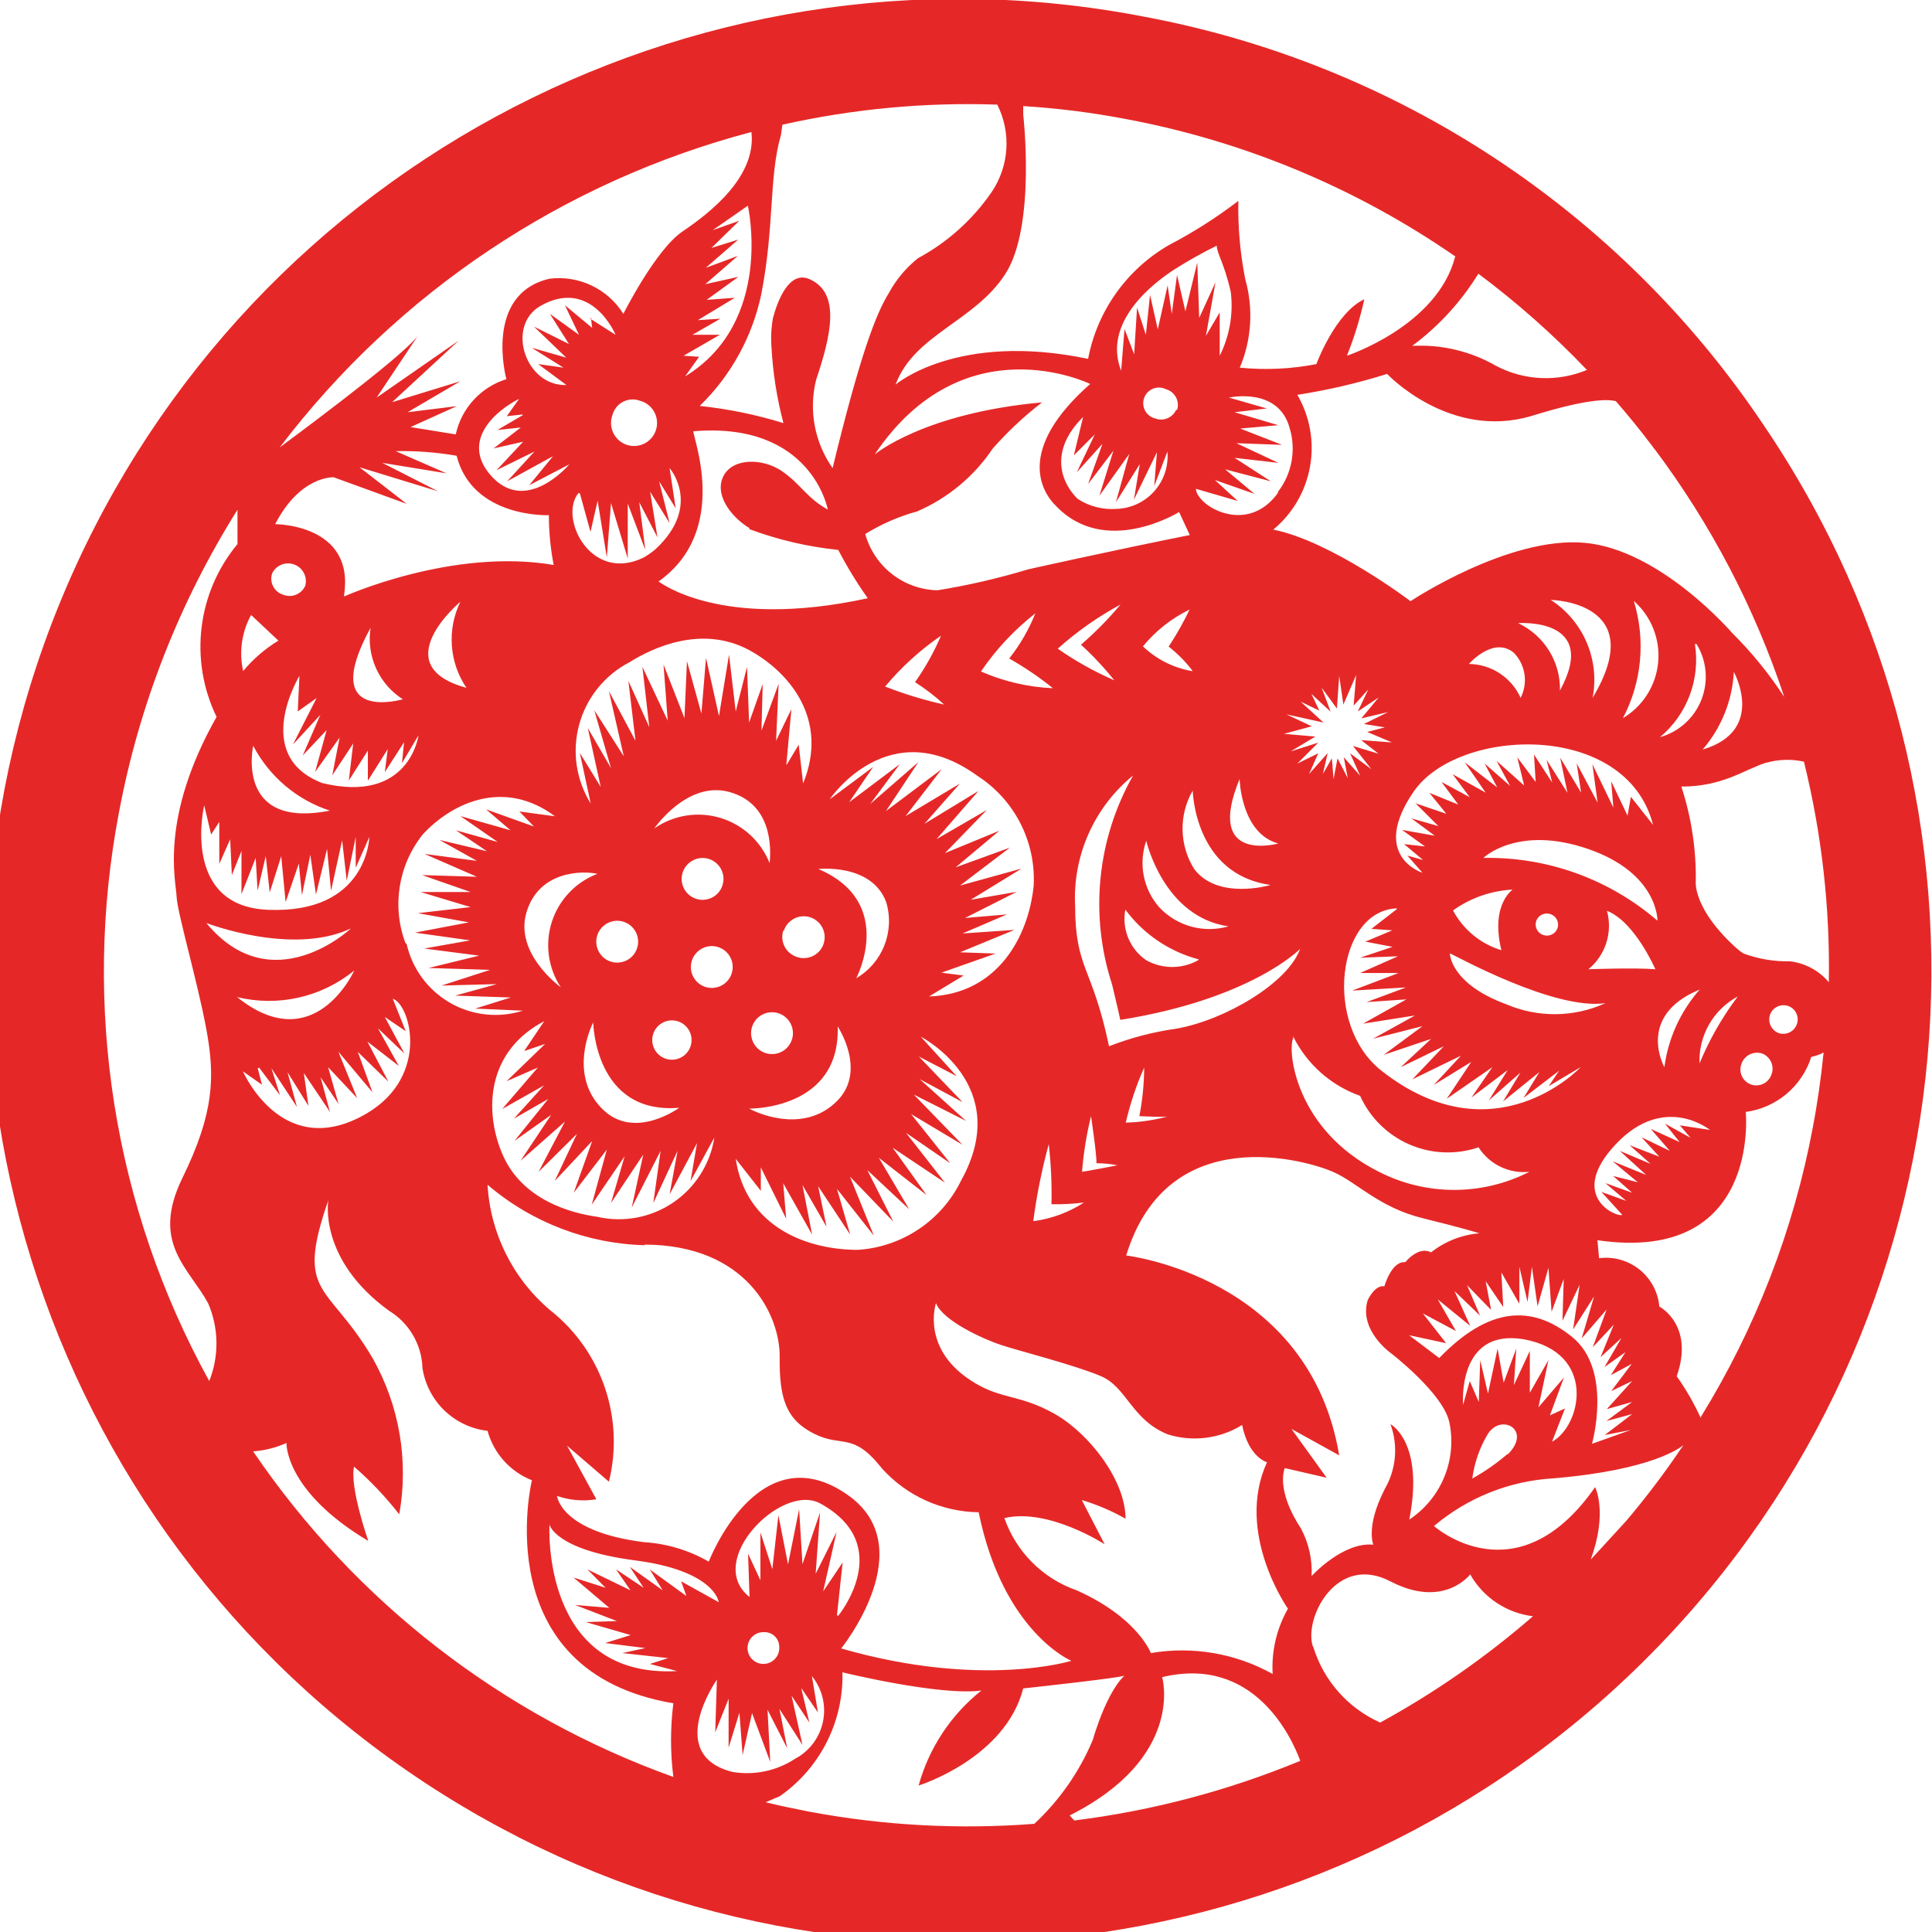
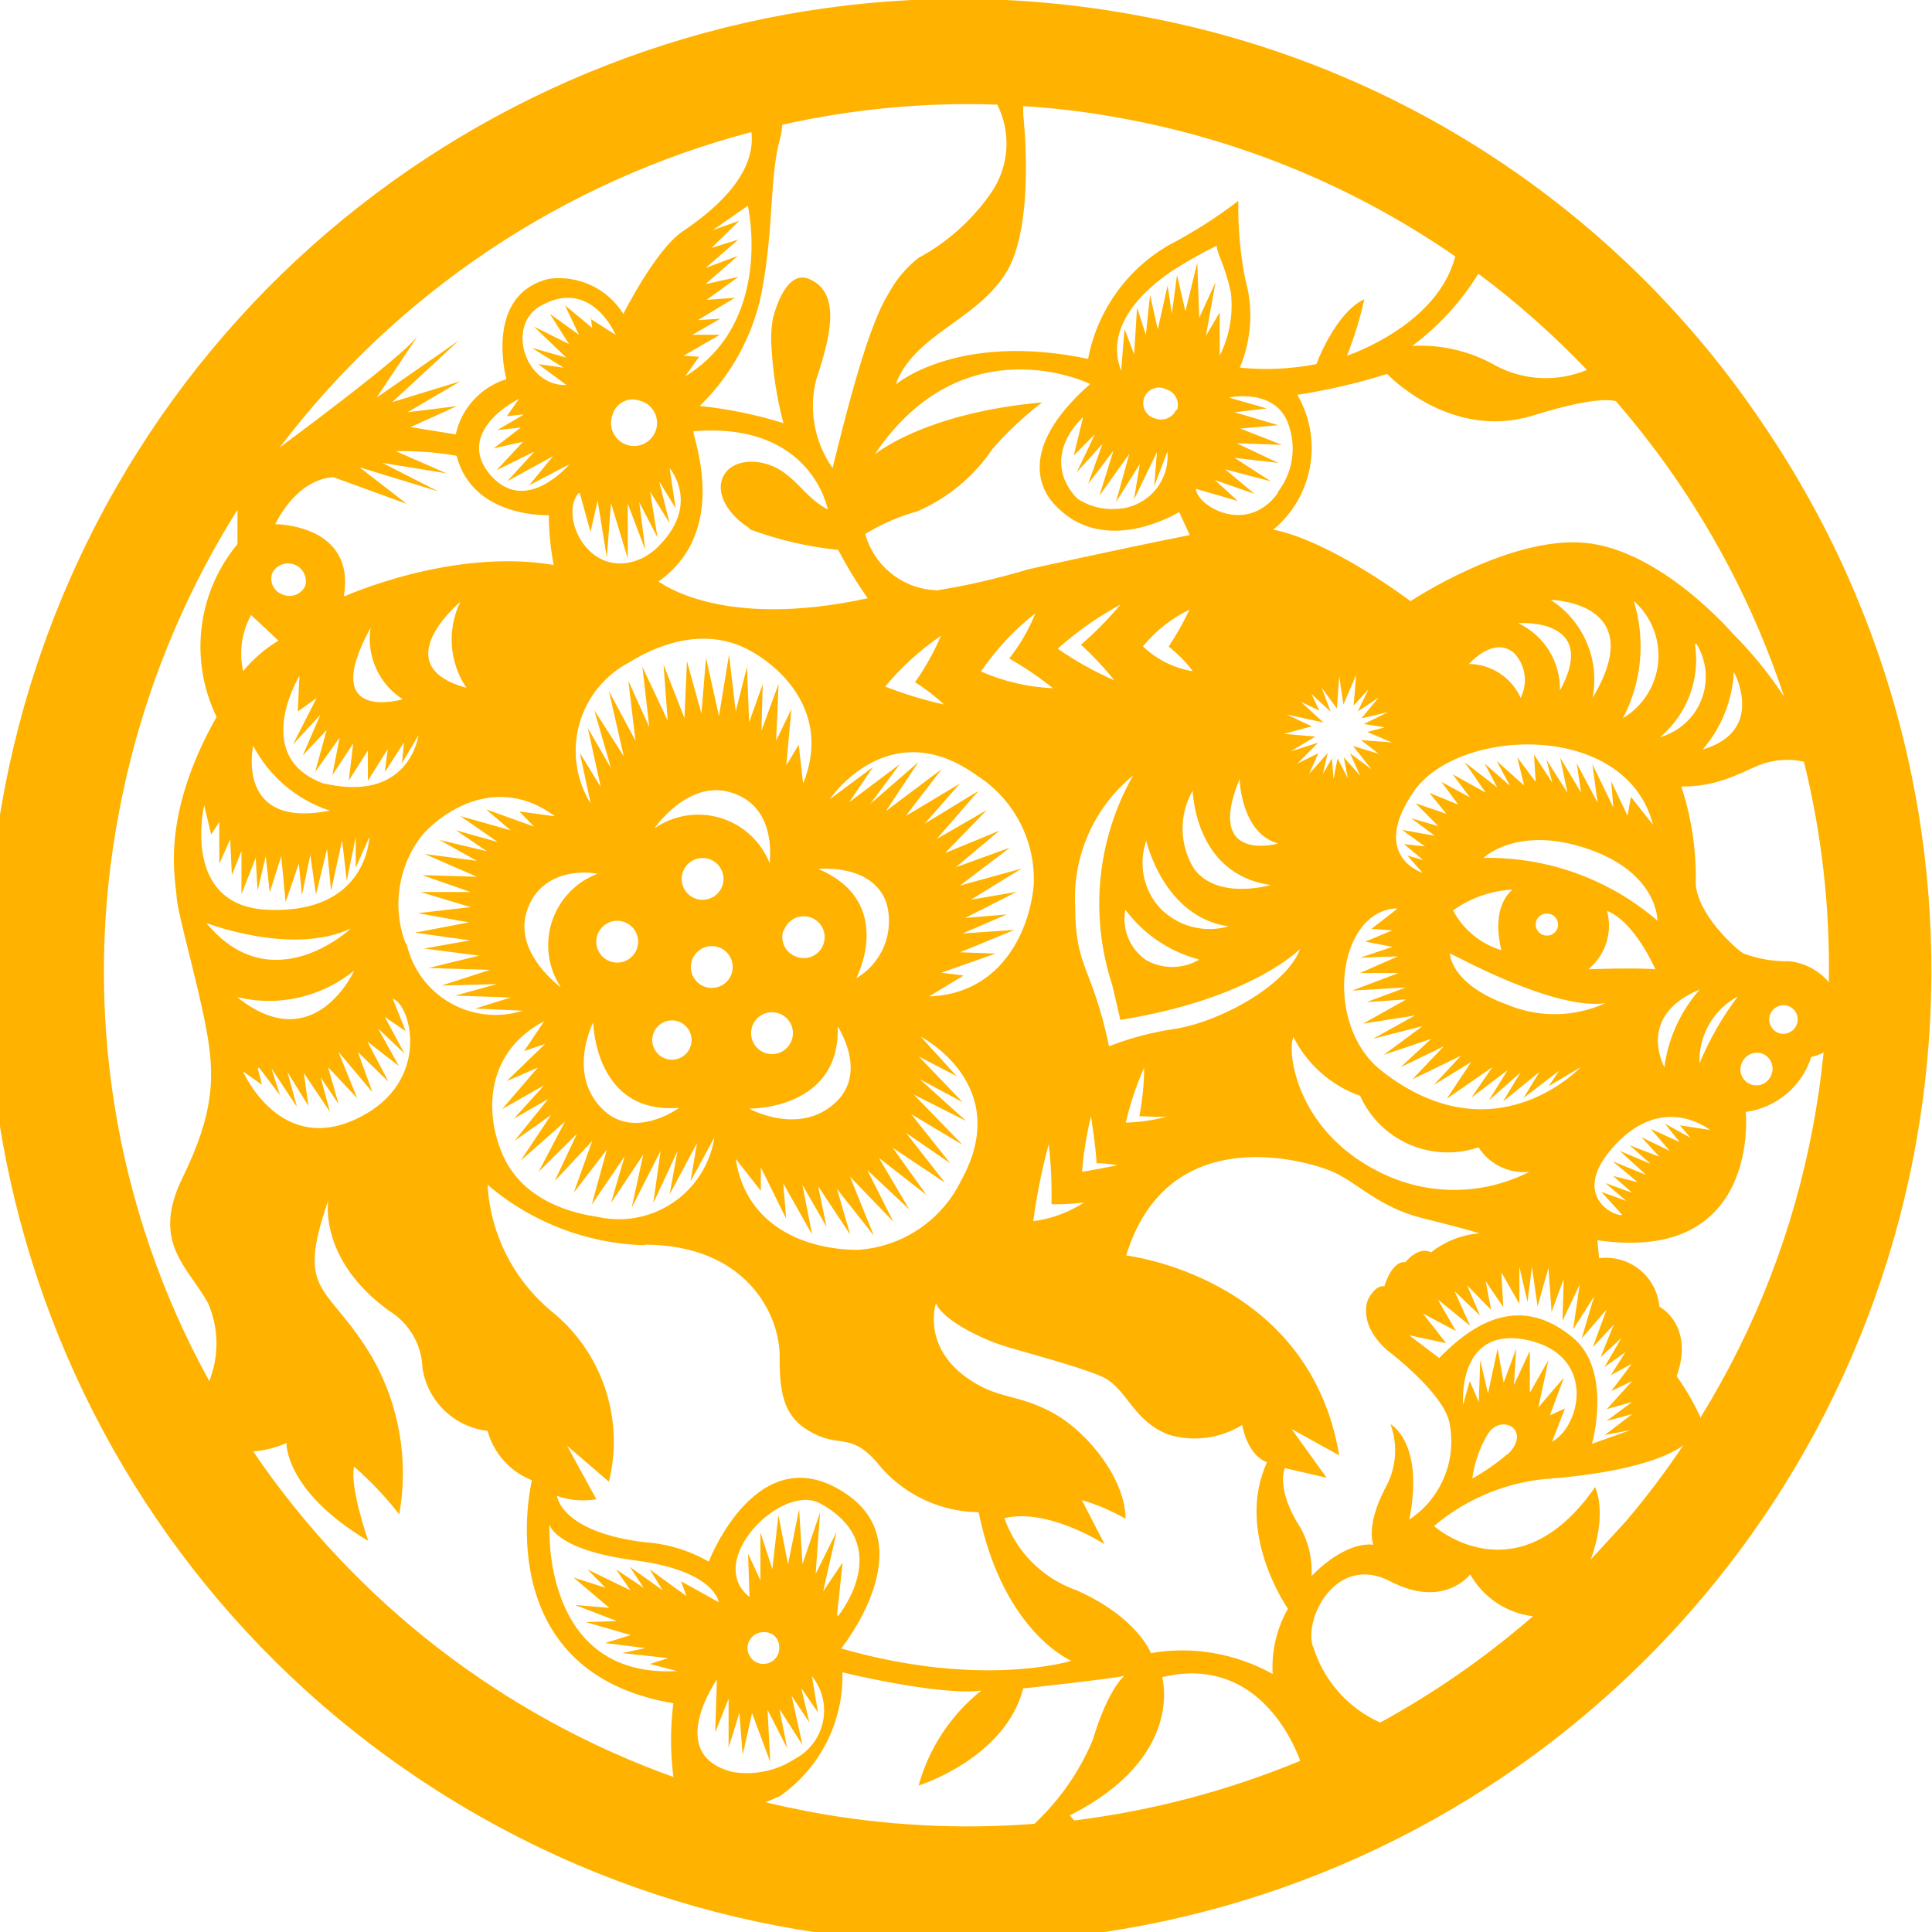
<svg xmlns="http://www.w3.org/2000/svg" viewBox="0 0 92.33 92.33">
  <defs>
-     <style>.cls-1{fill:#e52827;}</style>
+     <style>.cls-1{fill:#FFB200;}</style>
  </defs>
  <g id="Layer_2" data-name="Layer 2">
    <g id="Vector_Graphics" data-name="Vector Graphics">
      <path class="cls-1" d="M84.24,20.25A45.71,45.71,0,0,0,54.64.79a46.45,46.45,0,1,0,29.6,19.46Zm-51.47,56L31.05,75l.62,1L30.1,74.88l.66,1L29.44,75l.69,1-2.06-1,.87.88-1.53-.49,1.71,1.45-1.64-.14,2,.77L28,77.52l2.14.62-1.22.38,1.92.24L29.74,79l2.19.24-.87.28,1.3.34c-6.53.36-6.1-7-6.1-7s.25,1.21,4.09,1.71,4,2,4,2l-1.8-1,.25.69ZM79.05,21.43a41.48,41.48,0,0,1,6.22,11.88,18.68,18.68,0,0,0-2.48-3.05s-3.43-4-7.07-4.32-8.31,2.79-8.31,2.79-3.79-2.87-6.56-3.42A5.06,5.06,0,0,0,62,18.87a29.52,29.52,0,0,0,4.29-1s3,3.19,6.93,2c2.61-.81,3.59-.8,4-.7.6.69,1.17,1.39,1.72,2.12l.14.19Zm2.23,46.34a12.15,12.15,0,0,0-1.15-2c.86-2.45-.83-3.33-.83-3.33a2.56,2.56,0,0,0-2.88-2.31l-.08-.86c7.82,1.14,7.09-6.13,7.09-6.13a3.82,3.82,0,0,0,3.13-2.63,2.23,2.23,0,0,0,.59-.21c-.12,1.19-.29,2.4-.52,3.6a40.54,40.54,0,0,1-5.35,13.82Zm-3.56,4.91c-.91,1-1.7,1.85-1.7,1.85.83-2.27.21-3.46.21-3.46-3.75,5.38-7.7,1.86-7.7,1.86a9.69,9.69,0,0,1,5.71-2.28c4.74-.4,6.08-1.48,6.21-1.59a40.33,40.33,0,0,1-2.73,3.62ZM51.1,86.77c5.56-2.79,4.44-6.62,4.44-6.62,4.38-1.05,6.18,2.86,6.6,4A41.74,41.74,0,0,1,51.34,87l-.24-.26Zm.61-15.08a10,10,0,0,1,2.08.89c0-1.84-1.74-4.07-3.37-5s-2.52-.7-3.82-1.48c-2.64-1.57-1.87-3.82-1.87-3.82.35.86,2.3,1.73,3.12,2s3.49.95,4.75,1.48,1.46,2.08,3.21,2.79a4.31,4.31,0,0,0,3.55-.45c.32,1.56,1.19,1.78,1.19,1.78-1.55,3.38,1,7,1,7A5.65,5.65,0,0,0,60.82,80,8.87,8.87,0,0,0,55,79s-.63-1.7-3.55-3A5.61,5.61,0,0,1,48,72.55c2.1-.5,4.79,1.25,4.79,1.25s-1.09-2.11-1.09-2.11ZM28.35,48.86s.06,4.42,4.11,4.08c0,0-2.1,1.55-3.62.11s-.83-3.5-.49-4.19Zm.19-4.15a1,1,0,1,1,.58,1.22,1,1,0,0,1-.58-1.22Zm3.36,5.91a.94.94,0,0,1-.7-1.15.94.94,0,1,1,.7,1.15Zm.72-8.91a1,1,0,1,1,.58,1.22,1,1,0,0,1-.58-1.22Zm.44,4.21a1,1,0,1,1,.58,1.22,1,1,0,0,1-.58-1.22Zm-1.79-6.33s1.57-2.3,3.59-1.74,2,2.64,1.92,3.4a3.67,3.67,0,0,0-5.51-1.66Zm6.31-3.05.24-2.65-.73,1.51.12-2.72-.82,2.24.06-2.23-.65,1.84-.1-2.66L35.16,34l-.32-2.71-.48,2.93-.62-2.78-.22,2.66-.69-2.5-.12,2.72-1-2.56.2,2.68-1.21-2.57.33,2.88-1-2.21.34,2.86-1.27-2.37.71,3.11L28.4,33.94l.8,2.77-1.11-1.92.62,2.82-1-1.63.52,2.42a4.77,4.77,0,0,1,1.85-6.75c1.07-.67,3.41-1.8,5.69-.6,2,1.08,3.85,3.37,2.61,6.39l-.21-1.85-.57.95ZM26.8,47.18s-2.23-1.6-1.64-3.58,2.65-2,3.39-1.84a3.65,3.65,0,0,0-1.75,5.42ZM13.3,30.62a6.69,6.69,0,0,0-1.68,1.45A3.82,3.82,0,0,1,12,29.39l1.31,1.23ZM13,27.41a.85.85,0,0,1,1.59.58.82.82,0,0,1-1.06.43.8.8,0,0,1-.53-1Zm-.9,8.23a6.38,6.38,0,0,0,3.66,3.1c-4.55.9-3.66-3.1-3.66-3.1Zm3.27,1.77C12,36.09,14.31,32.3,14.31,32.3L14.23,34l.9-.64L14,35.58l1.31-1.42-.84,1.94,1.14-1.21-.55,2,1.17-1.64-.35,1.8,1-1.52-.21,1.77.91-1.43,0,1.44.95-1.51-.14,1.1.92-1.43-.1,1L20,35.14s-.43,3.32-4.65,2.27Zm3.91-4S15.17,34.64,17.71,30a3.43,3.43,0,0,0,1.59,3.45ZM22,28.76a4.12,4.12,0,0,0,.29,4.11C18.36,31.8,22,28.76,22,28.76Zm-5.56-.31c.54-3.41-3.29-3.4-3.29-3.4,1.21-2.34,2.8-2.24,2.8-2.24l3.49,1.27-2.26-1.75,3.76,1.15-2.67-1.36,3.07.5-2.43-1.06a15.31,15.31,0,0,1,2.91.22c.77,3,4.41,2.84,4.41,2.84A12.71,12.71,0,0,0,26.46,27c-4.84-.83-10,1.5-10,1.5ZM25,19.83l-1.23.72,1.12-.12-1.3,1L25,21.11l-1.27,1.36,1.81-.89L24.24,23l2.19-1.2-1.14,1.39,1.92-1s-2.09,2.49-3.79.49c-1.38-1.63.26-3.05,1.39-3.62l-.59.83.73-.08Zm3.24-4.64.06.48L27,14.59,27.67,16,26.28,15l.91,1.44-1.67-.83,1.54,1.48-1.65-.47,1.52.95-1.21-.17,1.35,1c-1.95.07-2.9-2.8-1.26-3.77C28.26,13.22,29.42,16,29.42,16l-1.23-.78Zm-.53,8.38.51,1.85.34-1.49L29,26.64l.2-2.6.8,2.65L30,24.07l.84,2.21L30.55,24l.87,1.68-.35-2.18L32,25l-.5-2,.79,1.29L32,22.37s1.58,1.81-.7,3.9a4.15,4.15,0,0,1-.53.37c-2.54,1.25-4.08-1.9-3.13-3.07Zm1.56-3.74a1,1,0,0,1,1.31-.68,1.1,1.1,0,1,1-1.31.68ZM33.09,16l1.34-.77-1.08.07,1.77-1.07-1.35.1,1.52-1.1-1.58.35,1.55-1.35-1.53.57,1.55-1.35L34,11.85l1.33-1.3L34.06,11l1.68-1.17s1.27,5.55-3,8.16l.67-.94L32.67,17l1.73-1ZM47.66,5a4.14,4.14,0,0,1-.27,4.18,10.06,10.06,0,0,1-3.52,3.16A5.47,5.47,0,0,0,42.48,14c-.62,1-1.37,2.94-2.69,8.37A5.16,5.16,0,0,1,39,18.16c.71-2.12,1.18-4.12-.27-4.8-1-.49-1.57,1-1.79,1.84a5.51,5.51,0,0,0-.07,1.4,18,18,0,0,0,.57,3.62,20.79,20.79,0,0,0-4-.82,10.45,10.45,0,0,0,2.94-5.33c.64-3.28.36-5.62.94-7.61l.07-.5A40.48,40.48,0,0,1,47.66,5Zm28.2,12.67a5.1,5.1,0,0,1-4.37-.19,7.24,7.24,0,0,0-4-.95,12.37,12.37,0,0,0,3.16-3.45,41.16,41.16,0,0,1,5.18,4.59Zm-6.32-5.4C68.69,15.58,64.37,17,64.37,17a17.23,17.23,0,0,0,.83-2.7c-1.4.66-2.29,3.1-2.29,3.1a12.53,12.53,0,0,1-3.66.17,6.39,6.39,0,0,0,.26-4.23,17.56,17.56,0,0,1-.33-3.74,22.91,22.91,0,0,1-3.33,2.12A8,8,0,0,0,52,17.15c-6.26-1.31-9.2,1.23-9.2,1.23.89-2.4,3.76-3,5.24-5.28s.86-7.62.86-7.62,0-.28,0-.41a38.88,38.88,0,0,1,4.86.61,40.87,40.87,0,0,1,15.81,6.59ZM62.05,33.48l1,.48-.38-.8.92.85-.43-1.15.73,1L64,32.3l.2,1.37.61-1.41-.12,1.46.7-.77L64.89,34l1-.67-.83,1,1.28-.3-1.16.57,1,.16-.84.22,1.18.5-1.47-.11.83.65-1.22-.37.88,1.11L64.52,36,65,37.07l-.78-.88.19,1-.49-.95-.19,1-.08-1-.43.75.23-1-.89,1L63,36l-1,.49,1-1-1.32.42,1.18-.71-1.5-.13,1.33-.36-1.21-.57,1.77.39-1.16-1.06Zm12.06-4.81s4.77.07,2,4.68a4.54,4.54,0,0,0-2-4.68ZM74.55,33a3.47,3.47,0,0,0-2-3.22s3.92-.3,2,3.22Zm-2.21-1.81a1.87,1.87,0,0,1,.33,2.16,2.74,2.74,0,0,0-2.47-1.62s1.16-1.34,2.14-.54ZM79,39.42l-1.06-1.34-.16.9L77,37.34l.1,1.25-1-2.07.25,1.84-1-1.88.21,1.4-1-1.67.35,1.68-1-1.58.27,1.09-.87-1.34.08,1.31-.88-1.18.33,1.35-1.32-1.18.65,1.2-1.22-1.07.6,1.14L70,36.43l1,1.45L69.42,37l.82,1.1-1.35-.73.8,1.08-1.38-.56.81,1-1.47-.5,1.09,1.09-1.29-.37,1.12.83L67,39.66l1.1.79-1-.11.91.76-.75-.21.72.82s-2.54-.79-.42-3.88S77.72,34.43,79,39.42Zm-.92-10.7a3.48,3.48,0,0,1-.52,5.6,7.39,7.39,0,0,0,.52-5.6Zm3,2.06a3,3,0,0,1-1.75,4.45A4.82,4.82,0,0,0,81,30.78Zm1.78,1.33s1.56,2.81-1.49,3.71a6.18,6.18,0,0,0,1.49-3.71Zm1.56,4.34a3.65,3.65,0,0,1,1.79-.05,41,41,0,0,1,1.19,10.54,2.87,2.87,0,0,0-1.87-1,6,6,0,0,1-2.2-.37,2,2,0,0,1-.29-.21c-2.08-1.84-2-3.16-2-3.16a13.88,13.88,0,0,0-.69-4.61c2,0,3-.81,4.05-1.14ZM85,49.37a.7.7,0,0,1-.41-.88.69.69,0,0,1,.88-.41.68.68,0,0,1,.4.87.69.69,0,0,1-.87.42Zm-.35,2a.76.76,0,1,1-1.43-.52.79.79,0,0,1,1-.5.78.78,0,0,1,.44,1Zm-3.87,3-1.21-.67.7.88-1.38-.63L79.8,55l-1.35-.65.85.93-1.42-.55,1,.89L77.41,55l1.26,1.15-1.6-.65,1.2,1-1.18-.3L78,57l-1.28-.46,1,.85-1.19-.43,1,1.1c-.31.12-2.63-.92-.31-3.38s4.5-.68,4.5-.68l-1.44-.22.49.57Zm-4,8.21-.66,1.8,1-1.07-.63,1.55,1-.92-.81,1.39,1-.71-.7,1.1,1-.54L77,66.48,78,66l-1.21,1.34L78,67l-1.23.91L78,67.58l-1.31,1,1.24-.24L76.08,69s1-3.52-.94-5.1-4-1.44-6.36,1l-1.44-1.09,1.77.38L68,62.77l1.58.84-.87-1.51,1.55,1.26-.75-1.66,1.22,1.17-.62-1.45,1.15,1.18L71,61.23l.84,1.23-.09-1.65.86,1.5,0-1.77L73,62.22l.21-1.68.27,1.89L74,60.59l.15,2.1.58-1.57-.06,2,.82-1.72-.31,2.13,1-1.57-.59,2,1.19-1.38Zm-2.74,5.14.7-1.89-1.22,1.43L74,65l-.89,1.56,0-2-.76,1.63.11-1.74-.6,1.63-.29-1.63-.46,2.15L70.74,65l-.07,2-.43-1-.32,1.14S69.61,63.48,72.8,64c3.55.64,2.77,4.15,1.37,4.9l.62-1.59-.72.33Zm-2,1.77a10.21,10.21,0,0,1-1.68,1.17,5.54,5.54,0,0,1,.75-2.14c.65-1,2.13-.17.93,1ZM66.16,71.2c-.9,1.76-.53,2.62-.53,2.62-1.46-.14-2.95,1.5-2.95,1.5a4.34,4.34,0,0,0-.5-2.26c-1.25-1.91-.78-2.9-.78-2.9l2,.46-1.68-2.33L64,69.55C62.57,61,53.82,60,53.82,60c2-6.54,8.7-4.52,9.88-4S65.89,57.7,68,58.22s2.7.72,2.7.72a4.28,4.28,0,0,0-2.31.91c-.61-.32-1.23.47-1.23.47-.66-.07-1,1.15-1,1.15-.47-.07-.8.67-.8.67-.43,1.43,1.09,2.51,1.09,2.51S69,66.6,69.27,68a4.48,4.48,0,0,1-1.92,4.62c.73-3.7-.9-4.56-.9-4.56a3.66,3.66,0,0,1-.29,3.13ZM51.71,56a16.68,16.68,0,0,1,.43-2.66s.28,1.88.26,2.25a5.08,5.08,0,0,1,1,.1S51.8,56,51.71,56Zm.09,1.47a5.82,5.82,0,0,1-2.42.89,27.6,27.6,0,0,1,.74-3.68,21.34,21.34,0,0,1,.13,2.87,11.08,11.08,0,0,0,1.55-.08ZM53,50c-.81-3.86-1.61-3.67-1.62-6.7a7.56,7.56,0,0,1,2.77-6.24,12.44,12.44,0,0,0-1,10c.19.78.39,1.68.39,1.68,6.27-1,8.59-3.39,8.59-3.39-.58,1.63-3.59,3.4-5.91,3.81A14.39,14.39,0,0,0,53,50Zm-8-3.52,2.58-.91-1.7-.06,2.6-1.07L46,44.61l2.12-.91-2,.17,2.47-1.25L46.39,43l2.43-1.49-2.94.81,2.38-1.81-2.59.94,2.09-1.75-2.6,1.07,2-2.06L44.76,40.1l2-2.3-2.58,1.57,1.69-1.92L43.28,39,45,36.76l-2.66,2,1.55-2.34-2.3,2L43,36.52l-2.42,1.82,1.15-1.69L39.65,38.2S42.46,34,46.7,37.07a5.88,5.88,0,0,1,2.7,5.25c-.24,2.42-1.71,5.19-5,5.3l1.65-1-1.1-.14ZM35.79,25.28a17.16,17.16,0,0,0,4.27,1,20,20,0,0,0,1.41,2.31c-7.07,1.54-9.95-.79-10-.8,3.47-2.46,1.59-7,1.67-7.18,5.66-.47,6.42,3.74,6.42,3.74-1-.54-1.3-1.23-2.2-1.84s-2.3-.64-2.77.21.26,1.93,1.24,2.53Zm16.89-4.05L52,23.13l1.21-1.59-.67,2.15,1.43-2L53.33,24l1.14-1.82-.28,1.7,1.1-2.27-.13,1.62.63-1.65a2.52,2.52,0,0,1-2.43,2.74,3,3,0,0,1-1.86-.48c-.77-.75-1.4-2.26.26-3.91l-.44,1.83,1-1-.86,1.81,1.21-1.34Zm4.53-8.65-.56,2.3-.4-1.74L56,15l-.2-1.36-.47,2.1-.37-1.65L54.76,16l-.42-1.3-.14,2.23-.46-1.21-.16,2c-.92-2.35,1.6-4.24,2.57-4.86a21.32,21.32,0,0,1,2-1.12c0,.38.35.8.67,2.22A5.35,5.35,0,0,1,58.29,17V14.93l-.66,1.12.46-2.56-.78,1.7-.09-2.61Zm-1,7a.79.79,0,0,1-1,.42.75.75,0,1,1,.51-1.4.78.78,0,0,1,.53,1Zm-5.79,4.55c2.37,2.56,5.93.34,5.93.34l.51,1.1c-3.57.71-7.73,1.64-7.73,1.64a33.3,33.3,0,0,1-4.33,1,3.67,3.67,0,0,1-3.45-2.69,9.52,9.52,0,0,1,2.48-1.08,8.31,8.31,0,0,0,3.61-3,16.74,16.74,0,0,1,2.36-2.21c-5.66.51-8,2.49-8,2.49,4.26-6.34,10.3-3.37,10.3-3.37-3.6,3.17-2.25,5.17-1.73,5.73Zm6.54,7.94a4.51,4.51,0,0,1-2.34-1.18,6.63,6.63,0,0,1,2.23-1.76,14.75,14.75,0,0,1-1,1.77,6.3,6.3,0,0,1,1.15,1.17Zm-1.55,11.3a3.21,3.21,0,0,1-.63-3.19s.82,3.64,3.93,4.09a3.29,3.29,0,0,1-3.3-.9Zm1.85,2.52a2.55,2.55,0,0,1-2.48,0,2.39,2.39,0,0,1-1-2.42,6.39,6.39,0,0,0,3.51,2.38Zm-6.94-13a9.63,9.63,0,0,1-3.44-.8,12.37,12.37,0,0,1,2.6-2.78,8.68,8.68,0,0,1-1.25,2.16,15.58,15.58,0,0,1,2.09,1.42Zm-5.2.78a19.15,19.15,0,0,1-2.82-.86,13.25,13.25,0,0,1,2.67-2.43,12.07,12.07,0,0,1-1.24,2.22,9.88,9.88,0,0,1,1.39,1.07ZM37.46,44.48A1,1,0,1,1,38,45.7a1,1,0,0,1-.57-1.22ZM40,49s1.47,2.15,0,3.62-3.52.72-4.2.36c0,0,4.42.08,4.23-4Zm.92-2.25s1.92-3.63-1.81-5.22c0,0,2.54-.29,3.24,1.58a3.16,3.16,0,0,1-1.43,3.64ZM50.55,31a15.67,15.67,0,0,1,3-2.11,16.75,16.75,0,0,1-1.89,1.92,15,15,0,0,1,1.59,1.7A15.49,15.49,0,0,1,50.55,31Zm4.13,20.07a12.63,12.63,0,0,1-.23,2.27s1.32.07,1.4,0a8.37,8.37,0,0,1-2.05.31,14.54,14.54,0,0,1,.88-2.63Zm7.12-1.54A5.69,5.69,0,0,0,65,52.37a4.59,4.59,0,0,0,5.66,2.46A2.56,2.56,0,0,0,73.09,56,7.9,7.9,0,0,1,65.9,56c-4-2-4.38-5.79-4.1-6.38Zm15-6c1.33.52,2.31,2.79,2.31,2.79-1-.08-3.2,0-3.2,0a2.69,2.69,0,0,0,.89-2.78ZM70.89,41s1.63-1.59,5-.43S79.21,44,79.21,44a12.38,12.38,0,0,0-8.32-3Zm3.54,3.37a.54.54,0,0,1-.69.31.53.53,0,0,1-.32-.68.54.54,0,0,1,.69-.31.53.53,0,0,1,.32.68Zm-2.07-1.91s-1.16.67-.61,2.95a3.9,3.9,0,0,1-2.31-1.9,5.36,5.36,0,0,1,2.92-1Zm4.32,5.5A5.86,5.86,0,0,1,72,48c-2.72-1-2.71-2.44-2.71-2.44.27.11,5,2.74,7.44,2.38ZM79.54,51s-1.38-2.45,1.69-3.71A7,7,0,0,0,79.54,51Zm1.68-.18a3.48,3.48,0,0,1,1.83-3.2,14.48,14.48,0,0,0-1.83,3.2ZM66.75,43.45l-1.21.94,1,.07L65.25,45l1.3.25L65,45.77l1.81-.07L65,46.5h1.84l-2.22.84,2.57-.15-1.88.7,1.9-.13-2.07,1.16,2.48-.39-2,1.11,2.36-.6-1.85,1.37,2.26-.76L66.94,51,69,50,67.5,51.58l2.32-1.13-1.3,1.4,1.79-1.1-1.17,1.76L71.32,51l-1,1.45,1.73-1.31-.9,1.45,1.51-1.33-.83,1.38,1.74-1.41-.76,1.24,1.7-1.3-.5.74L75.54,51s-4.12,4.41-9.52.17c-2.8-2.2-2.12-7.64.73-7.76Zm-5.66-3.14s-3.54,1-1.85-3.08c0,0,.06,2.6,1.85,3.08Zm-.43,2s-2.47.71-3.59-.78A3.64,3.64,0,0,1,57,37.78s.07,4,3.71,4.51Zm.41-18.75c-1.48,2.05-3.87.62-3.92-.2l2,.58-1.09-1,1.89.66-1.4-1.17,2.18.57L59,21.88l2.09.24-2-.94,2.18.08-2-.78,1.82-.16L59,19.7l1.54-.18L58.73,19s2.36-.53,2.9,1.45a3.38,3.38,0,0,1-.56,3.06Zm-24,24.83a1,1,0,1,1-1.14.72,1,1,0,0,1,1.14-.72Zm-.71,8.54V55.79l1.21,2.45-.14-1.69L38.81,59l-.46-2.37,1.15,2-.4-1.94L40.63,59,40,56.82l1.76,2.23-1.14-2.82,2.07,2.15-1.24-2.46,2,1.87L42,55.33l2.28,1.78-1.62-2.26,2.5,1.67-1.86-2.38,2.11,1.45-1.87-2.35L46,54.71l-2.33-2.4,2.5,1.26-2.22-2L46,52.67l-2.09-2.18,1.81.94L44,49.54s4.47,2.29,1.94,6.86A5.91,5.91,0,0,1,41,59.73c-2.43,0-5.35-1.08-5.84-4.35l1.2,1.53ZM62.74,78.68c-.44-1.35,1.13-4.45,3.7-3.11s3.82-.33,3.82-.33a4,4,0,0,0,3,2,41.43,41.43,0,0,1-7.3,5.08,5.82,5.82,0,0,1-3.2-3.62ZM35.91,6.31c.25,2.14-2,3.88-3.29,4.75S29.79,15,29.79,15a3.63,3.63,0,0,0-3.53-1.68c-3.17.74-2.06,4.8-2.06,4.8a3.56,3.56,0,0,0-2.42,2.64l-2.16-.35,2.21-1-2.35.29L22,18.22l-3.26,1,3.18-2.94L18,19l2-3c-.48.77-4.55,3.84-6.63,5.38A41.61,41.61,0,0,1,35.91,6.31ZM9.76,38.49l.33,1.39.39-.6,0,2L11,40.11l.08,1.71.46-1.15v2.06L12.22,41l.09,1.57.39-1.66.19,1.74.55-1.73.21,2.19.63-1.84.15,1.51.4-1.93.27,1.9.53-2.18.19,2,.53-2.41.22,1.93L17,40l0,1.47L17.65,40s-.07,3.67-4.83,3.48c-4.21-.16-3.06-5-3.06-5Zm7,5.89S13,47.91,9.86,44.11c0,0,4.08,1.58,6.89.27Zm.17,2s-1.9,4.24-5.6,1.27a6.44,6.44,0,0,0,5.6-1.27Zm-4.55,4.64,1,1.32-.41-1.29,1.22,1.85-.45-1.66,1,1.61-.22-1.57,1.25,1.86-.45-1.66.86,1.28L15.68,51l1.39,1.48-.9-2.22L17.8,52.2l-.7-1.93,1.46,1.42-1-1.91,1.5,1.16-1-1.8,1.27,1.21-.94-1.75,1,.68-.62-1.55c.87.27,1.86,3.94-1.59,5.67-3.79,1.92-5.57-2.2-5.57-2.2l.91.64-.2-.78Zm7-5.94a5.33,5.33,0,0,1,.83-5.21c1.44-1.55,3.92-2.65,6.31-.86l-1.7-.23.7.72-2.29-.82,1.17,1L22,39l1.79,1.24-2-.56,1.48,1L21,40.14l1.79,1-2.5-.33,2.5,1.09-2.62-.08,2.32.81-2.39,0,2.39.72-2.52.29,2.44.44-2.58.49,2.64.37-2.2.39,2.63.34-2.42.59,2.94.09-2.32.75,2.65-.07-2,.55,2.66.09-1.7.53,2.28.1a4.35,4.35,0,0,1-5.56-3.2Zm6.67,3.66-1,1.49,1-.34-1.84,1.78,1.49-.65L24,53l2-1.13-1.44,1.59,1.64-.94-1.61,2,1.75-1.24-1.46,2.19L27,53.6,25.74,56l1.83-1.81-1.06,2.25,1.79-1.91L27.42,57,29,54.94l-.72,2.63,1.57-2.31-.65,2.23,1.54-2.31-.55,2.53L31.57,55l-.35,2.5L32.38,55,32,57.08l1.31-2.45L33,56.45l1.14-2.09a4.62,4.62,0,0,1-5.6,3.79c-1.21-.17-3.65-.79-4.57-3.09-.82-2-.72-4.84,2.08-6.28Zm4.73,10.74c4.92,0,6.5,3.39,6.48,5.36s.29,3,1.65,3.68,1.83-.13,3.25,1.67a6.33,6.33,0,0,0,4.61,2.08c1.17,5.74,4.43,7.1,4.43,7.1s-4.28,1.34-11-.59c0,0,3.92-4.85.28-7.36-4.25-2.94-6.61,3.21-6.61,3.21a7.08,7.08,0,0,0-3.09-.93c-4-.5-4.16-2.21-4.16-2.21a3.8,3.8,0,0,0,1.88.16l-1.4-2.56,2,1.72a8,8,0,0,0-2.8-8.19,8.47,8.47,0,0,1-3-6,12.06,12.06,0,0,0,7.55,2.89Zm4.54,22.16.17,2.23.45-2,.87,2.33-.13-2.49.94,1.84-.37-1.88,1.1,1.72-.52-2.35.85,1.28-.39-1.65.8,1.17-.29-1.74A2.61,2.61,0,0,1,38,84.05a4.19,4.19,0,0,1-3,.63c-3.26-.83-.74-4.41-.74-4.41l-.08,2.52.64-1.61,0,2.34.57-1.84ZM36.52,78a.7.7,0,0,1,.72.69.76.76,0,1,1-.72-.69ZM40,77.18l.27-2.51-.93,1.38.64-2.84-1,2,.21-2.93-.84,2.47-.16-2.63-.53,2.64-.46-2.35-.29,2.58-.57-1.76,0,2.29-.59-1.27.07,2.07c-2.18-1.72,1.54-5.48,3.38-4.47,3.65,2,.85,5.38.85,5.38Zm-2.85,8.74a7,7,0,0,0,3.11-6s4.66,1.14,6.64.87a8.8,8.8,0,0,0-3,4.54s4.13-1.28,5-4.64c0,0,4.53-.49,4.84-.61,0,0-.78.6-1.52,3.08a11.62,11.62,0,0,1-2.79,4,41.13,41.13,0,0,1-10.75-.58c-.71-.14-1.4-.28-2.09-.45l.65-.28ZM11.35,24.36V26a7.68,7.68,0,0,0-1,8.26c-2.74,4.85-1.94,7.83-1.91,8.59s1,4.06,1.42,6.33.38,4-1.14,7.11.28,4.26,1.23,6A4.85,4.85,0,0,1,10,66,40.54,40.54,0,0,1,5.69,38.8a41.6,41.6,0,0,1,5.66-14.44Zm.76,45a4.73,4.73,0,0,0,1.58-.4s-.09,2.3,3.91,4.68c0,0-.9-2.57-.68-3.55a16.18,16.18,0,0,1,2.16,2.28,11.17,11.17,0,0,0-1.27-7.46c-2.14-3.64-3.72-2.94-2.12-7.55,0,0-.5,2.81,2.9,5.28a3.33,3.33,0,0,1,1.6,2.74,3.56,3.56,0,0,0,3.11,3,3.54,3.54,0,0,0,2.12,2.36S23.2,79.88,32.18,81.4a14,14,0,0,0,0,3.52A41,41,0,0,1,12.11,69.38Z" />
    </g>
  </g>
</svg>
